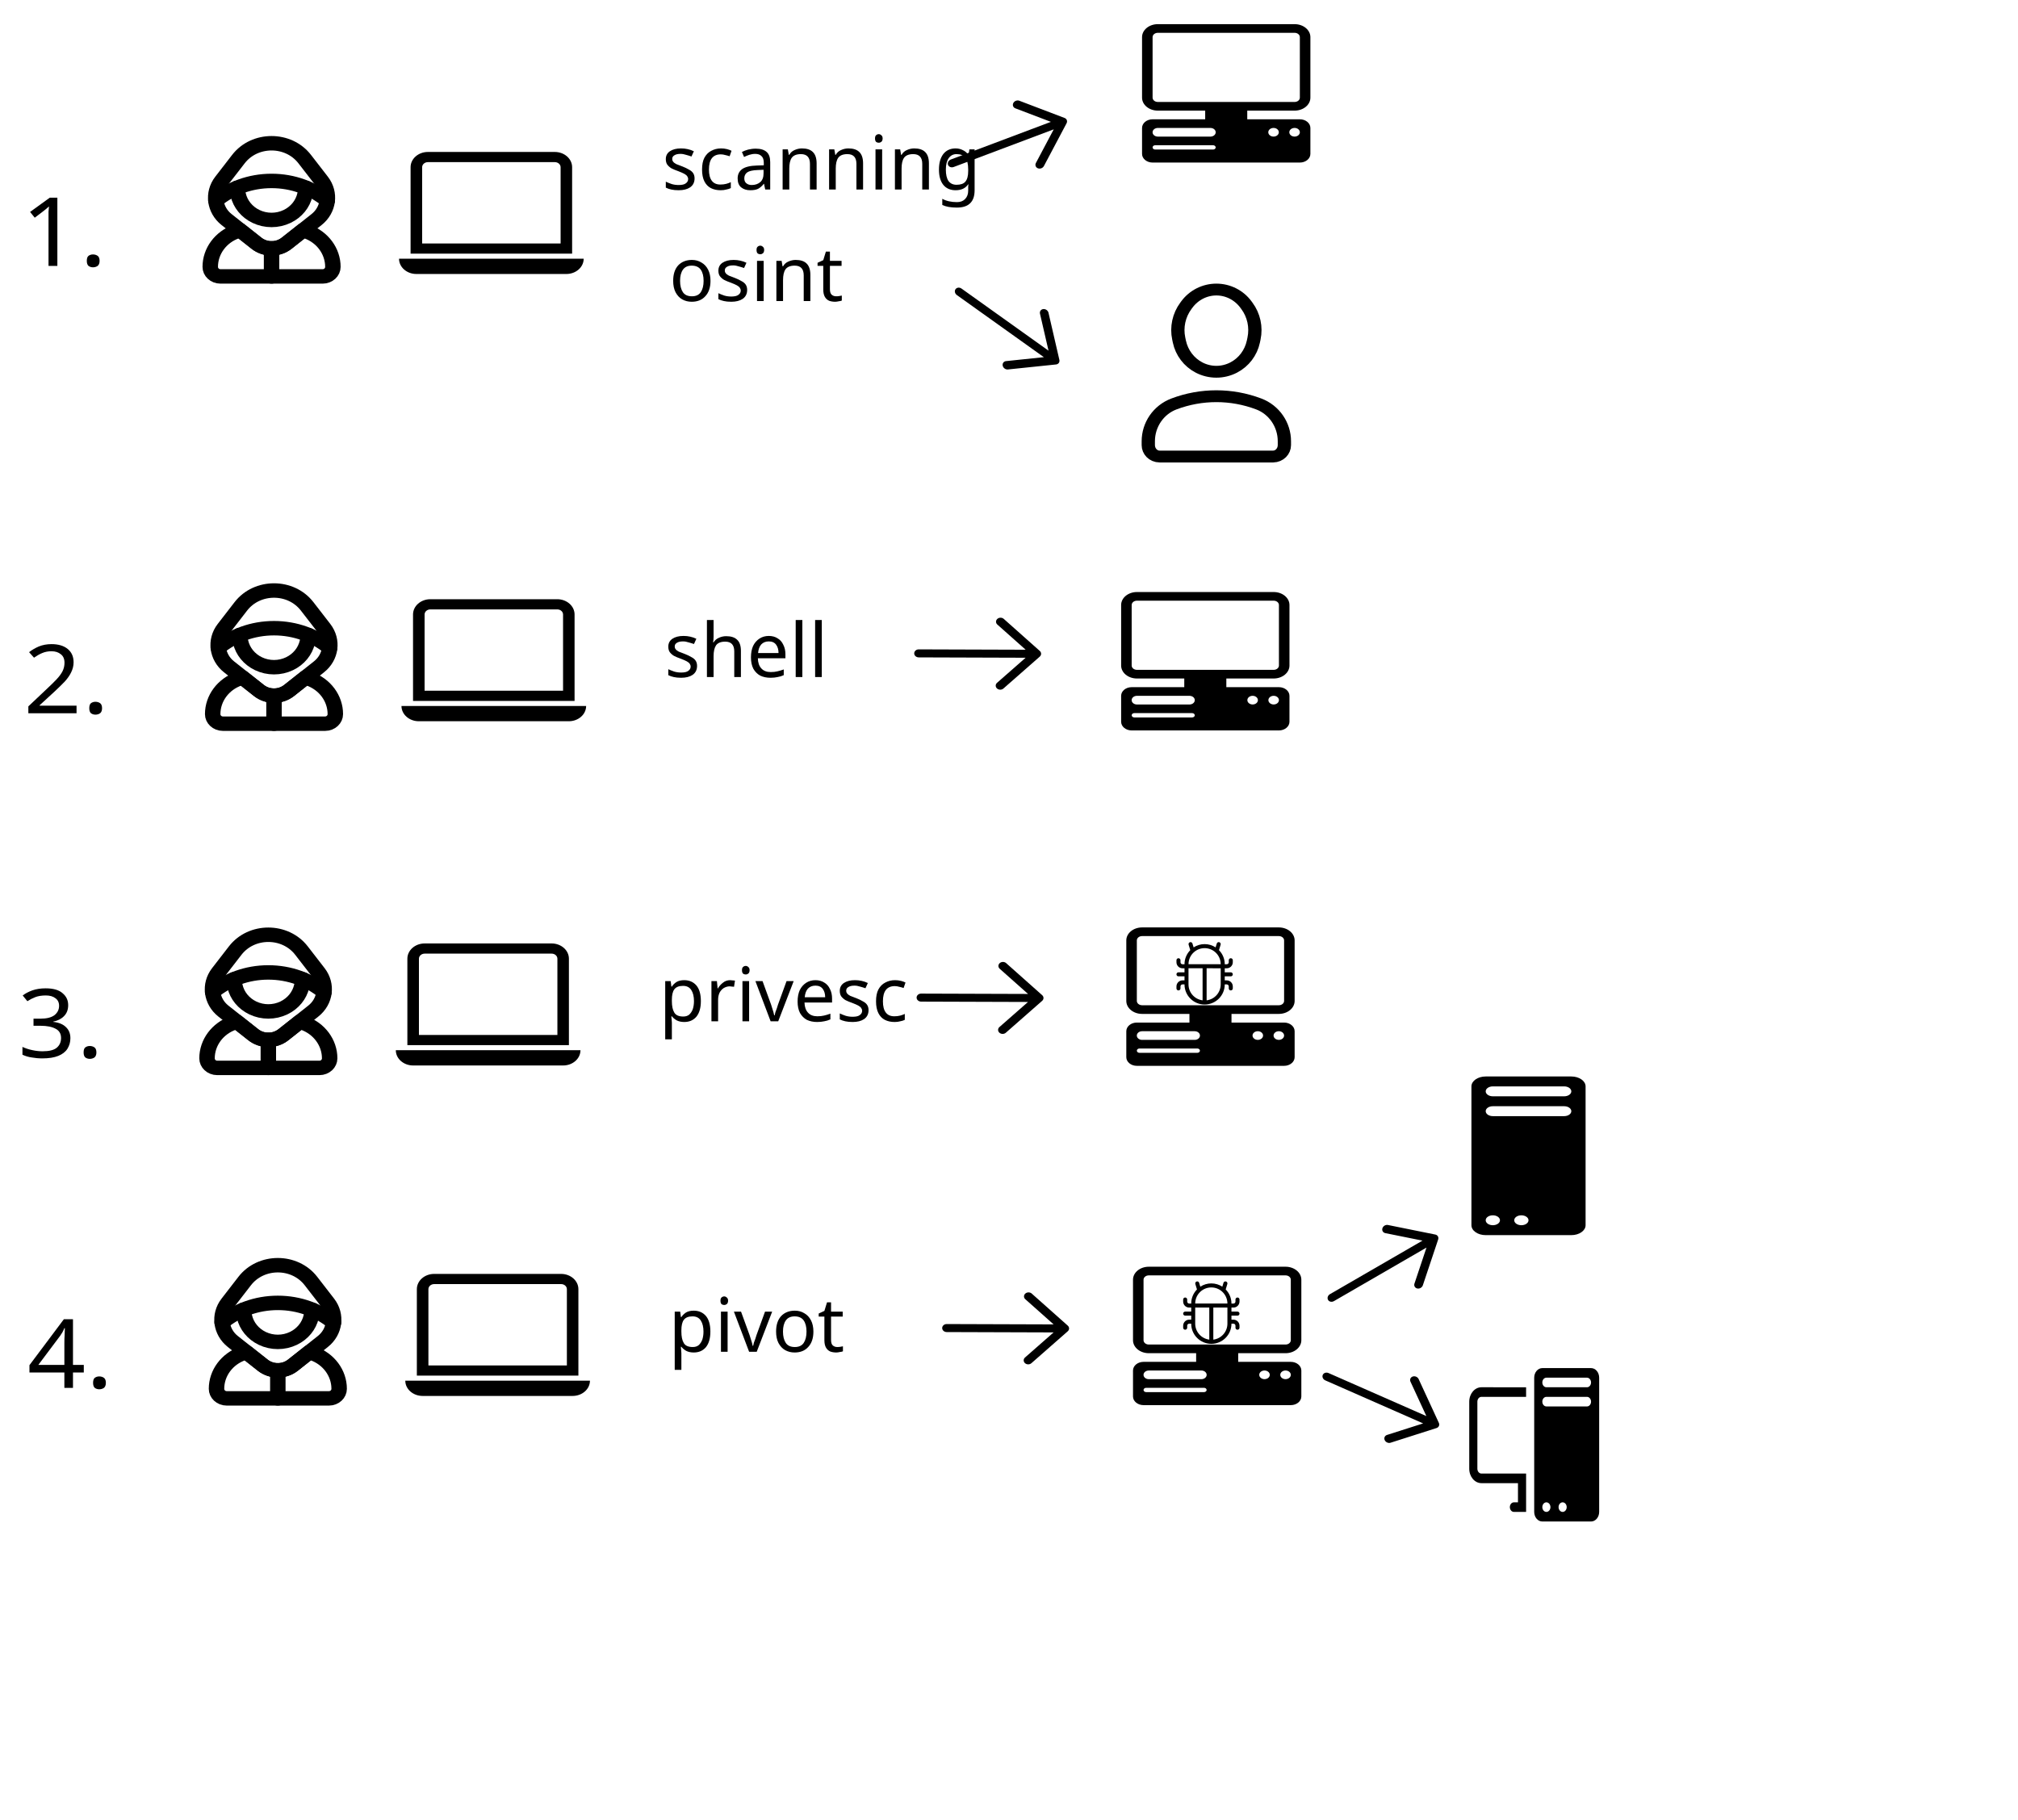
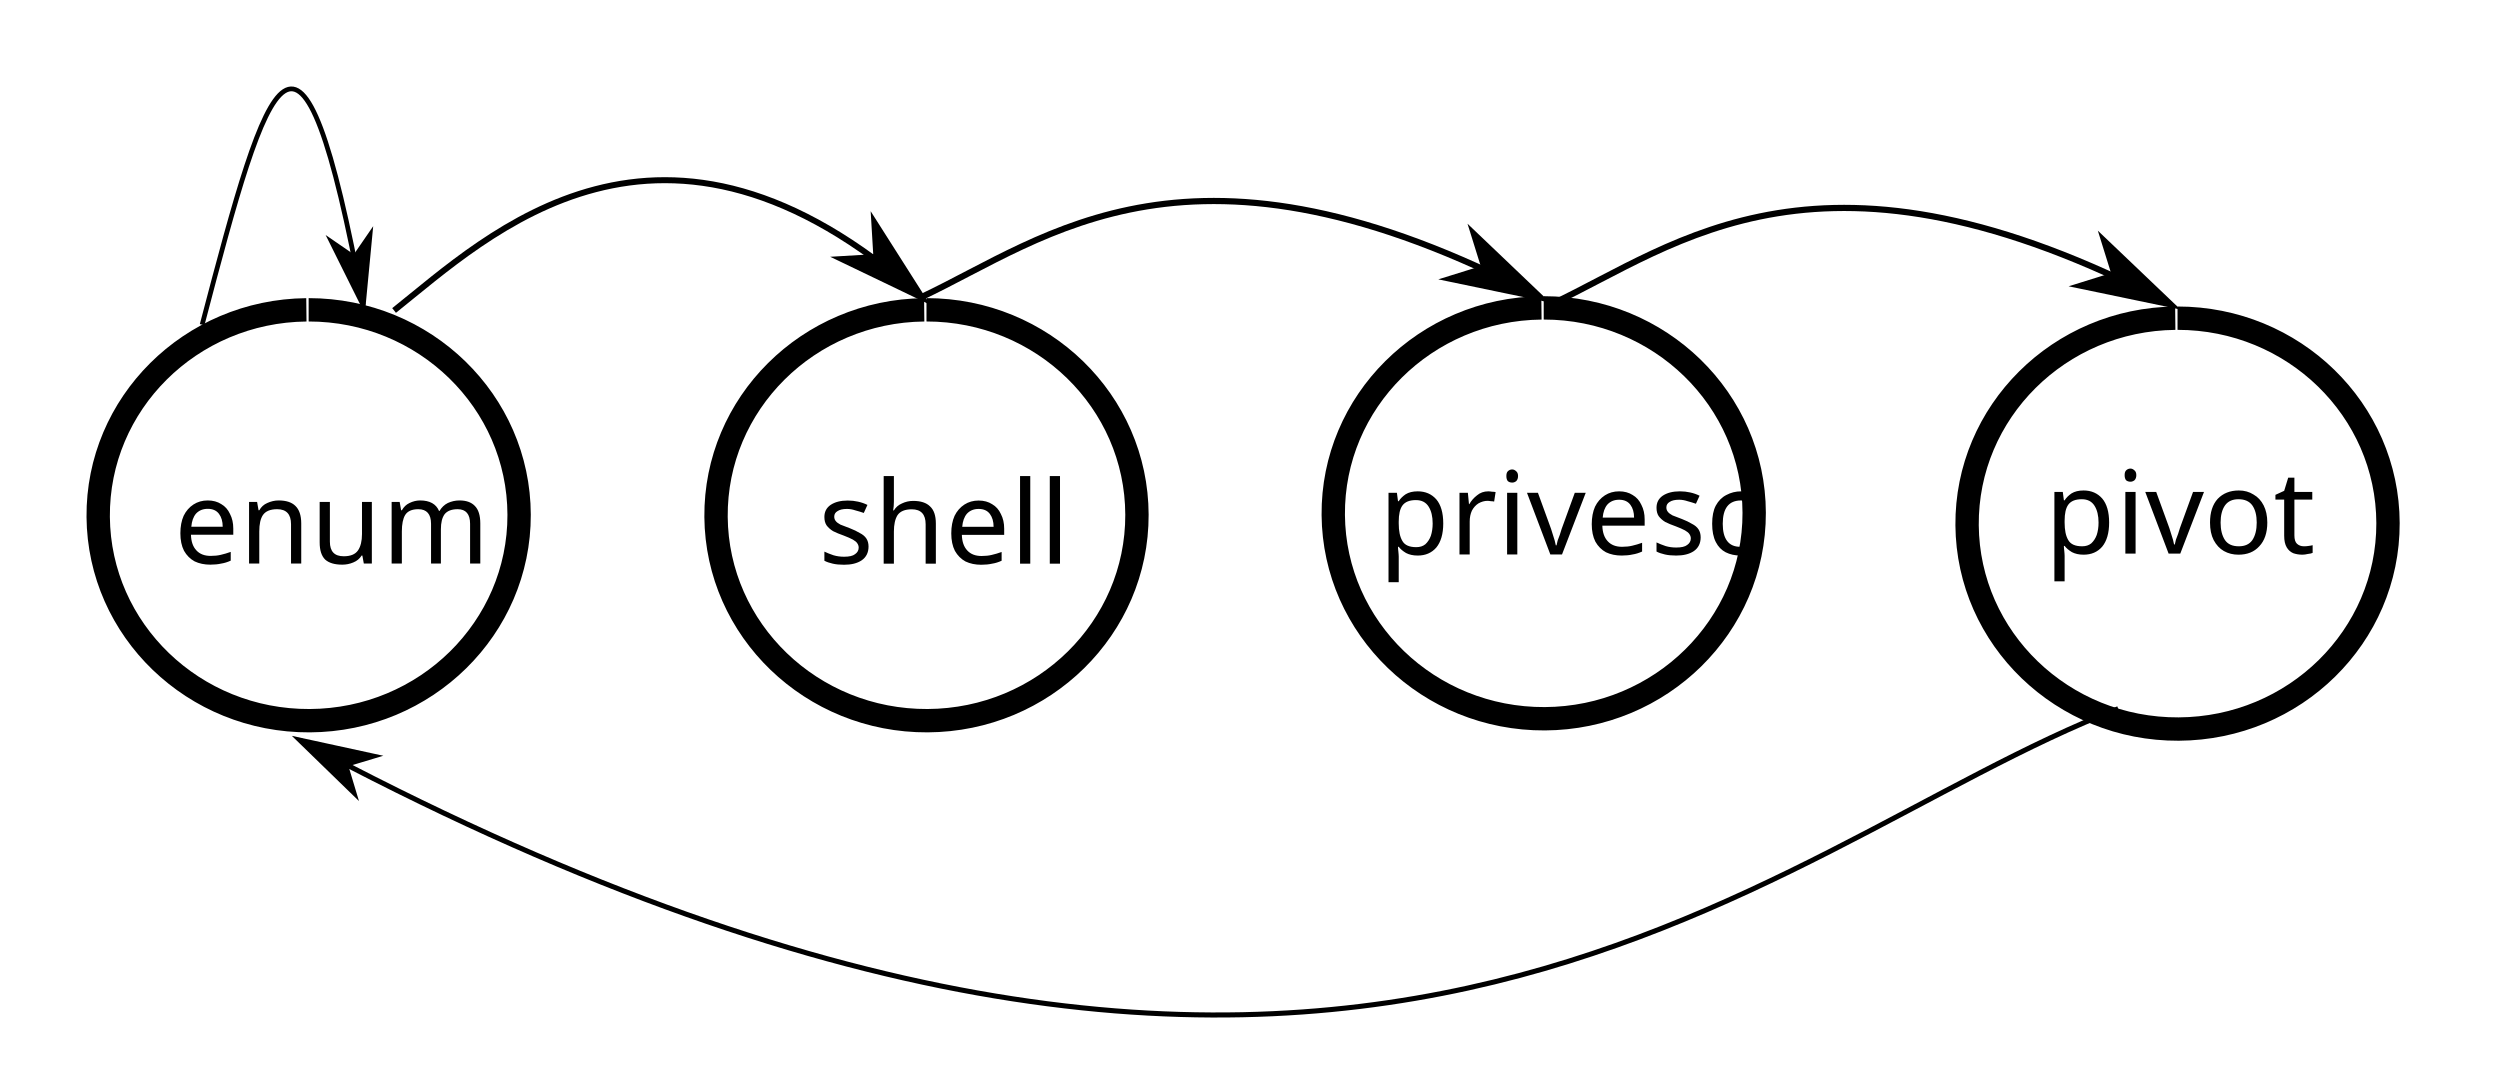
- <svg xmlns="http://www.w3.org/2000/svg" width="132.666mm" height="119.646mm" viewBox="0 0 132.666 119.646" version="1.1" id="svg983">
-   <defs id="defs980" />
-   <g id="layer1" transform="translate(-21.82247,-10.984)">
-     <g id="g2066" transform="matrix(0.6349148,0,0,0.593181,23.0311,-5.573226)">
-       <path d="m 22.947,53.428 c -0.01,0.004 -0.021,0.008 -0.031,0.012 l -0.325,0.122 c -1.639,0.614 -2.725,2.181 -2.725,3.932 0,0.584 0.474,1.058 1.058,1.058 h 10.583 c 0.584,0 1.058,-0.474 1.058,-1.058 0,-1.751 -1.086,-3.317 -2.725,-3.932 l -0.325,-0.122 c -0.01,-0.004 -0.021,-0.008 -0.031,-0.012 l -1.705,1.443 c -0.902,0.764 -2.224,0.764 -3.126,0 z" stroke="#c2ccde" stroke-linecap="round" stroke-linejoin="round" id="path888" style="fill:none;stroke:#000000;stroke-width:1.6;stroke-miterlimit:4;stroke-dasharray:none;stroke-opacity:1" />
-       <path d="m 22.784,45.545 c 1.69,-2.338 5.172,-2.338 6.861,0 l 1.75,2.421 c 0.972,1.345 0.745,3.211 -0.521,4.283 l -3.096,2.622 c -0.902,0.764 -2.224,0.764 -3.126,0 l -3.096,-2.622 c -1.266,-1.072 -1.493,-2.939 -0.521,-4.283 z" stroke="#c2ccde" stroke-linecap="round" stroke-linejoin="round" id="path890" style="fill:none;stroke:#000000;stroke-width:1.6;stroke-miterlimit:4;stroke-dasharray:none;stroke-opacity:1" />
-       <path d="m 20.447,50.136 c 1.54,-1.35 3.558,-2.168 5.768,-2.168 2.209,0 4.227,0.818 5.768,2.168" stroke="#c2ccde" stroke-linecap="round" stroke-linejoin="round" id="path892" style="fill:none;stroke:#000000;stroke-width:1.6;stroke-miterlimit:4;stroke-dasharray:none;stroke-opacity:1" />
-       <path d="m 22.631,48.733 c 0.013,0.164 0.037,0.328 0.071,0.49 l 0.059,0.277 c 0.222,1.036 0.897,1.918 1.84,2.402 1.013,0.52 2.214,0.52 3.227,0 0.943,-0.484 1.618,-1.366 1.84,-2.402 l 0.059,-0.277 c 0.035,-0.163 0.059,-0.327 0.071,-0.49" stroke="#c2ccde" stroke-linecap="round" stroke-linejoin="round" id="path894" style="fill:none;stroke:#000000;stroke-width:1.6;stroke-miterlimit:4;stroke-dasharray:none;stroke-opacity:1" />
-       <path d="m 26.215,55.444 v 3.108" stroke="#c2ccde" stroke-linecap="round" stroke-linejoin="round" id="path896" style="fill:none;stroke:#000000;stroke-width:1.6;stroke-miterlimit:4;stroke-dasharray:none;stroke-opacity:1" />
+ <svg xmlns="http://www.w3.org/2000/svg" width="107.057mm" height="45.869mm" viewBox="0 0 107.057 45.869" version="1.1" id="svg983">
+   <defs id="defs980">
+     <marker style="overflow:visible" id="Arrow1Lstart" refX="0" refY="0" orient="auto">
+       <path transform="matrix(0.8,0,0,0.8,10,0)" style="fill:context-stroke;fill-rule:evenodd;stroke:context-stroke;stroke-width:1pt" d="M 0,0 5,-5 -12.5,0 5,5 Z" id="path5228" />
+     </marker>
+     <marker style="overflow:visible" id="Arrow1Lend" refX="0" refY="0" orient="auto">
+       <path transform="matrix(-0.8,0,0,-0.8,-10,0)" style="fill:context-stroke;fill-rule:evenodd;stroke:context-stroke;stroke-width:1pt" d="M 0,0 5,-5 -12.5,0 5,5 Z" id="path5231" />
+     </marker>
+     <marker style="overflow:visible" id="Arrow1Lstart-6" refX="0" refY="0" orient="auto">
+       <path transform="matrix(0.8,0,0,0.8,10,0)" style="fill:context-stroke;fill-rule:evenodd;stroke:context-stroke;stroke-width:1pt" d="M 0,0 5,-5 -12.5,0 5,5 Z" id="path5228-7" />
+     </marker>
+     <marker style="overflow:visible" id="Arrow1Lend-5" refX="0" refY="0" orient="auto">
+       <path transform="matrix(-0.8,0,0,-0.8,-10,0)" style="fill:context-stroke;fill-rule:evenodd;stroke:context-stroke;stroke-width:1pt" d="M 0,0 5,-5 -12.5,0 5,5 Z" id="path5231-3" />
+     </marker>
+     <marker style="overflow:visible" id="Arrow1Lstart-0" refX="0" refY="0" orient="auto">
+       <path transform="matrix(0.8,0,0,0.8,10,0)" style="fill:context-stroke;fill-rule:evenodd;stroke:context-stroke;stroke-width:1pt" d="M 0,0 5,-5 -12.5,0 5,5 Z" id="path5228-9" />
+     </marker>
+     <marker style="overflow:visible" id="Arrow1Lend-3" refX="0" refY="0" orient="auto">
+       <path transform="matrix(-0.8,0,0,-0.8,-10,0)" style="fill:context-stroke;fill-rule:evenodd;stroke:context-stroke;stroke-width:1pt" d="M 0,0 5,-5 -12.5,0 5,5 Z" id="path5231-6" />
+     </marker>
+     <marker style="overflow:visible" id="Arrow1Lstart-0-6" refX="0" refY="0" orient="auto">
+       <path transform="matrix(0.8,0,0,0.8,10,0)" style="fill:context-stroke;fill-rule:evenodd;stroke:context-stroke;stroke-width:1pt" d="M 0,0 5,-5 -12.5,0 5,5 Z" id="path5228-9-2" />
+     </marker>
+     <marker style="overflow:visible" id="Arrow1Lend-3-6" refX="0" refY="0" orient="auto">
+       <path transform="matrix(-0.8,0,0,-0.8,-10,0)" style="fill:context-stroke;fill-rule:evenodd;stroke:context-stroke;stroke-width:1pt" d="M 0,0 5,-5 -12.5,0 5,5 Z" id="path5231-6-1" />
+     </marker>
+     <marker style="overflow:visible" id="Arrow1Lstart-7" refX="0" refY="0" orient="auto">
+       <path transform="matrix(0.8,0,0,0.8,10,0)" style="fill:context-stroke;fill-rule:evenodd;stroke:context-stroke;stroke-width:1pt" d="M 0,0 5,-5 -12.5,0 5,5 Z" id="path5228-92" />
+     </marker>
+     <marker style="overflow:visible" id="Arrow1Lend-0" refX="0" refY="0" orient="auto">
+       <path transform="matrix(-0.8,0,0,-0.8,-10,0)" style="fill:context-stroke;fill-rule:evenodd;stroke:context-stroke;stroke-width:1pt" d="M 0,0 5,-5 -12.5,0 5,5 Z" id="path5231-2" />
+     </marker>
+     <marker style="overflow:visible" id="Arrow1Lstart-0-7" refX="0" refY="0" orient="auto">
+       <path transform="matrix(0.8,0,0,0.8,10,0)" style="fill:context-stroke;fill-rule:evenodd;stroke:context-stroke;stroke-width:1pt" d="M 0,0 5,-5 -12.5,0 5,5 Z" id="path5228-9-5" />
+     </marker>
+     <marker style="overflow:visible" id="Arrow1Lend-3-9" refX="0" refY="0" orient="auto">
+       <path transform="matrix(-0.8,0,0,-0.8,-10,0)" style="fill:context-stroke;fill-rule:evenodd;stroke:context-stroke;stroke-width:1pt" d="M 0,0 5,-5 -12.5,0 5,5 Z" id="path5231-6-2" />
+     </marker>
+     <marker style="overflow:visible" id="Arrow1Lstart-0-8" refX="0" refY="0" orient="auto">
+       <path transform="matrix(0.8,0,0,0.8,10,0)" style="fill:context-stroke;fill-rule:evenodd;stroke:context-stroke;stroke-width:1pt" d="M 0,0 5,-5 -12.5,0 5,5 Z" id="path5228-9-9" />
+     </marker>
+     <marker style="overflow:visible" id="Arrow1Lend-3-7" refX="0" refY="0" orient="auto">
+       <path transform="matrix(-0.8,0,0,-0.8,-10,0)" style="fill:context-stroke;fill-rule:evenodd;stroke:context-stroke;stroke-width:1pt" d="M 0,0 5,-5 -12.5,0 5,5 Z" id="path5231-6-3" />
+     </marker>
+     <marker style="overflow:visible" id="Arrow1Lstart-0-7-1" refX="0" refY="0" orient="auto">
+       <path transform="matrix(0.8,0,0,0.8,10,0)" style="fill:context-stroke;fill-rule:evenodd;stroke:context-stroke;stroke-width:1pt" d="M 0,0 5,-5 -12.5,0 5,5 Z" id="path5228-9-5-2" />
+     </marker>
+     <marker style="overflow:visible" id="Arrow1Lend-3-9-9" refX="0" refY="0" orient="auto">
+       <path transform="matrix(-0.8,0,0,-0.8,-10,0)" style="fill:context-stroke;fill-rule:evenodd;stroke:context-stroke;stroke-width:1pt" d="M 0,0 5,-5 -12.5,0 5,5 Z" id="path5231-6-2-3" />
+     </marker>
+   </defs>
+   <g id="layer1" transform="translate(-28.84565,-24.40252)">
+     <path style="fill:none;stroke:#000000;stroke-width:0.265;stroke-linecap:butt;stroke-linejoin:miter;stroke-miterlimit:4;stroke-dasharray:none;stroke-opacity:1;marker-mid:url(#Arrow1Lstart-0);marker-end:url(#Arrow1Lend-3)" d="m 68.306,37.124 c 5.38,-2.532 11.551,-7.832 26.472,0" id="path5226-0" />
+     <path style="fill:none;stroke:#000000;stroke-width:0.257;stroke-linecap:butt;stroke-linejoin:miter;stroke-miterlimit:4;stroke-dasharray:none;stroke-opacity:1;marker-mid:url(#Arrow1Lstart-0-8);marker-end:url(#Arrow1Lend-3-7)" d="m 45.721,37.698 c 4.015,-3.196 11.451,-10.46 22.585,-0.574" id="path5226-0-6" />
+     <path style="fill:none;stroke:#000000;stroke-width:0.217;stroke-linecap:butt;stroke-linejoin:miter;stroke-miterlimit:4;stroke-dasharray:none;stroke-opacity:1;marker-mid:url(#Arrow1Lstart-0-7);marker-end:url(#Arrow1Lend-3-9)" d="m 119.553,54.752 c -15.41,5.922 -32.854,25.511 -77.84,1.36" id="path5226-0-2" />
+     <path style="fill:none;stroke:#000000;stroke-width:0.265;stroke-linecap:butt;stroke-linejoin:miter;stroke-miterlimit:4;stroke-dasharray:none;stroke-opacity:1;marker-mid:url(#Arrow1Lstart-0-7-1);marker-end:url(#Arrow1Lend-3-9-9)" d="m 95.298,37.421 c 5.38,-2.532 11.551,-7.832 26.472,0" id="path5226-0-2-1" />
+     <path style="fill:none;stroke:#000000;stroke-width:0.204;stroke-linecap:butt;stroke-linejoin:miter;stroke-miterlimit:4;stroke-dasharray:none;stroke-opacity:1;marker-mid:url(#Arrow1Lstart-6);marker-end:url(#Arrow1Lend-5)" d="M 37.502,38.306 C 40.366,27.38 41.694,22.867 44.397,37.453" id="path5226-5" />
+     <g id="g27997" transform="translate(-14.81667,3.704167)">
+       <text xml:space="preserve" style="font-size:4.939px;line-height:1.25;font-family:aakar;-inkscape-font-specification:aakar;stroke-width:0.265" x="78.716" y="44.836" id="text16288">
+         <tspan style="stroke-width:0.265" x="78.716" y="44.836" id="tspan16290">shell</tspan>
+       </text>
+       <path style="fill:none;fill-rule:evenodd;stroke:#000000;stroke-opacity:1" id="path2644-3-6-2" d="m 83.337,33.965 a 9.013,8.798 0 0 1 9.013,8.774 9.013,8.798 0 0 1 -8.964,8.821 9.013,8.798 0 0 1 -9.061,-8.726 9.013,8.798 0 0 1 8.915,-8.868" />
    </g>
-     <g id="g2059" transform="matrix(-2.867126,0,0,2.526983,288.3488,-347.2063)">
-       <path d="m 83.148,145.965 a 0.132,0.132 0 0 1 0.132,0.132 v 1.984 h -3.175 v -1.984 a 0.132,0.132 0 0 1 0.132,-0.132 z m -2.91,-0.265 a 0.397,0.397 0 0 0 -0.397,0.397 v 2.249 h 3.704 v -2.249 a 0.397,0.397 0 0 0 -0.397,-0.397 z m -0.661,2.778 h 4.233 a 0.397,0.397 0 0 1 -0.397,0.397 h -3.44 a 0.397,0.397 0 0 1 -0.397,-0.397 z" id="path2049" style="stroke-width:0.265" />
+     <g id="g28002" transform="translate(-13.75834,4.7625)">
+       <text xml:space="preserve" style="font-size:4.939px;line-height:1.25;font-family:aakar;-inkscape-font-specification:aakar;stroke-width:0.265" x="50.063" y="43.774" id="text13637">
+         <tspan id="tspan13635" style="stroke-width:0.265" x="50.063" y="43.774">enum</tspan>
+       </text>
+       <path style="fill:none;fill-rule:evenodd;stroke:#000000;stroke-opacity:1" id="path2644-3-6-2-7" d="m 55.821,32.907 a 9.013,8.798 0 0 1 9.013,8.774 9.013,8.798 0 0 1 -8.964,8.821 9.013,8.798 0 0 1 -9.061,-8.726 9.013,8.798 0 0 1 8.915,-8.868" />
    </g>
-     <path fill-rule="evenodd" d="m 84.64,29.999 a 0.298,0.263 35.529 0 1 0.395,-0.041 l 5.719,4.083 -0.563,-2.438 a 0.298,0.264 35.529 0 1 0.56,-0.058 l 0.716,3.099 a 0.298,0.263 35.529 0 1 -0.217,0.303 l -3.164,0.329 a 0.298,0.264 35.529 0 1 -0.127,-0.549 l 2.489,-0.259 -5.719,-4.083 a 0.298,0.263 35.529 0 1 -0.089,-0.387 z" id="path2080-5" style="stroke-width:0.56" />
-     <path fill-rule="evenodd" d="m 84.147,21.822 a 0.263,0.298 69.379 0 1 0.186,-0.351 l 6.577,-2.475 -2.338,-0.89 a 0.264,0.298 69.379 0 1 0.264,-0.498 l 2.973,1.132 a 0.263,0.298 69.379 0 1 0.131,0.349 l -1.489,2.811 A 0.264,0.298 69.379 0 1 89.924,21.7 l 1.172,-2.211 -6.577,2.475 A 0.263,0.298 69.379 0 1 84.147,21.822 Z" id="path2080-5-3" style="stroke-width:0.56" />
-     <g id="g1856" transform="matrix(1.586632,0,0,1.413934,-88.942,-197.725)">
-       <path d="m 122.56,168.838 h -4.7 c -0.26,0 -0.47,-0.238 -0.47,-0.532 v -0.178 c 0,-0.773 0.424,-1.464 1.063,-1.735 1.133,-0.48 2.381,-0.48 3.513,0 0.639,0.271 1.063,0.963 1.063,1.735 v 0.178 c 0,0.294 -0.21,0.532 -0.47,0.532 z" stroke="#c2ccde" stroke-linecap="round" stroke-linejoin="round" id="path1680" style="fill:none;stroke:#000000;stroke-width:0.55;stroke-miterlimit:4;stroke-dasharray:none;stroke-opacity:1" />
-       <path d="m 119.494,164.7 c 0.45,0.261 0.983,0.261 1.433,0 0.419,-0.243 0.718,-0.686 0.817,-1.207 l 0.026,-0.139 c 0.101,-0.532 -0.007,-1.088 -0.295,-1.524 l -0.042,-0.064 c -0.288,-0.436 -0.741,-0.693 -1.222,-0.693 -0.481,0 -0.934,0.257 -1.222,0.693 l -0.042,0.064 c -0.288,0.436 -0.396,0.992 -0.295,1.524 l 0.026,0.139 c 0.099,0.521 0.398,0.964 0.817,1.207 z" stroke="#c2ccde" stroke-linecap="round" stroke-linejoin="round" id="path1682" style="fill:none;stroke:#000000;stroke-width:0.55;stroke-miterlimit:4;stroke-dasharray:none;stroke-opacity:1" />
+     <g id="g28013" transform="translate(3.704167,8.466667)">
+       <g id="g28007" transform="translate(-23.81251,-6.879167)">
+         <path style="fill:none;fill-rule:evenodd;stroke:#000000;stroke-opacity:1" id="path2644-3-6" d="m 115.06,35.999 a 9.013,8.798 0 0 1 9.013,8.774 9.013,8.798 0 0 1 -8.964,8.821 9.013,8.798 0 0 1 -9.061,-8.726 9.013,8.798 0 0 1 8.915,-8.868" />
+         <text xml:space="preserve" style="font-size:4.939px;line-height:1.25;font-family:aakar;-inkscape-font-specification:aakar;stroke-width:0.265" x="107.994" y="46.557" id="text16288-2">
+           <tspan style="stroke-width:0.265" x="107.994" y="46.557" id="tspan16290-9">privesc</tspan>
+         </text>
+       </g>
    </g>
-     <text xml:space="preserve" style="font-style:normal;font-weight:normal;font-size:4.939px;line-height:1.25;font-family:sans-serif;fill:#000000;fill-opacity:1;stroke:none;stroke-width:0.265" x="65.814" y="30.778" id="text2410">
-       <tspan id="tspan2408" style="font-style:normal;font-variant:normal;font-weight:normal;font-stretch:normal;font-size:4.939px;font-family:aakar;-inkscape-font-specification:aakar;stroke-width:0.265" x="65.814" y="30.778">osint</tspan>
-     </text>
-     <text xml:space="preserve" style="font-style:normal;font-weight:normal;font-size:4.939px;line-height:1.25;font-family:sans-serif;fill:#000000;fill-opacity:1;stroke:none;stroke-width:0.265" x="65.345" y="23.446" id="text2410-6">
-       <tspan id="tspan2408-7" style="font-style:normal;font-variant:normal;font-weight:normal;font-stretch:normal;font-size:4.939px;font-family:aakar;-inkscape-font-specification:aakar;stroke-width:0.265" x="65.345" y="23.446">scanning</tspan>
-     </text>
-     <g id="g2078-4" transform="matrix(2.613735,0,0,2.148838,-295.1603,-271.7065)">
-       <path d="m 150.398,132.294 a 0.397,0.397 0 0 0 -0.397,0.397 v 1.852 a 0.397,0.397 0 0 0 0.397,0.397 h 1.191 v 0.265 h -1.323 a 0.265,0.265 0 0 0 -0.265,0.265 v 0.794 a 0.265,0.265 0 0 0 0.265,0.265 h 3.704 a 0.265,0.265 0 0 0 0.265,-0.265 v -0.794 a 0.265,0.265 0 0 0 -0.265,-0.265 h -1.323 v -0.265 h 1.191 a 0.397,0.397 0 0 0 0.397,-0.397 v -1.852 a 0.397,0.397 0 0 0 -0.397,-0.397 z m 0,0.265 h 3.44 a 0.132,0.132 0 0 1 0.132,0.132 v 1.852 a 0.132,0.132 0 0 1 -0.132,0.132 h -3.44 a 0.132,0.132 0 0 1 -0.132,-0.132 v -1.852 a 0.132,0.132 0 0 1 0.132,-0.132 z m 2.778,3.043 a 0.132,0.132 0 1 1 0.265,0 0.132,0.132 0 0 1 -0.265,0 z m 0.529,0 a 0.132,0.132 0 1 1 0.265,0 0.132,0.132 0 0 1 -0.265,0 z m -3.307,-0.132 h 1.323 a 0.132,0.132 0 0 1 0,0.265 h -1.323 a 0.132,0.132 0 0 1 0,-0.265 z m -0.132,0.595 a 0.066,0.066 0 0 1 0.066,-0.066 h 1.455 a 0.066,0.066 0 1 1 0,0.132 h -1.455 a 0.066,0.066 0 0 1 -0.066,-0.066 z" id="path2068-7" style="stroke-width:0.265" />
-     </g>
-     <text xml:space="preserve" style="font-style:normal;font-weight:normal;font-size:6.495px;line-height:1.25;font-family:sans-serif;fill:#000000;fill-opacity:1;stroke:none;stroke-width:0.162" x="22.425" y="29.456" id="text5894" transform="scale(1.03458,0.9665757)">
-       <tspan id="tspan5892" style="stroke-width:0.162" x="22.425" y="29.456">1.</tspan>
-     </text>
-     <g id="g2066-2" transform="matrix(0.6349148,0,0,0.593181,23.19159,23.83409)">
-       <path d="m 22.947,53.428 c -0.01,0.004 -0.021,0.008 -0.031,0.012 l -0.325,0.122 c -1.639,0.614 -2.725,2.181 -2.725,3.932 0,0.584 0.474,1.058 1.058,1.058 h 10.583 c 0.584,0 1.058,-0.474 1.058,-1.058 0,-1.751 -1.086,-3.317 -2.725,-3.932 l -0.325,-0.122 c -0.01,-0.004 -0.021,-0.008 -0.031,-0.012 l -1.705,1.443 c -0.902,0.764 -2.224,0.764 -3.126,0 z" stroke="#c2ccde" stroke-linecap="round" stroke-linejoin="round" id="path888-0" style="fill:none;stroke:#000000;stroke-width:1.6;stroke-miterlimit:4;stroke-dasharray:none;stroke-opacity:1" />
-       <path d="m 22.784,45.545 c 1.69,-2.338 5.172,-2.338 6.861,0 l 1.75,2.421 c 0.972,1.345 0.745,3.211 -0.521,4.283 l -3.096,2.622 c -0.902,0.764 -2.224,0.764 -3.126,0 l -3.096,-2.622 c -1.266,-1.072 -1.493,-2.939 -0.521,-4.283 z" stroke="#c2ccde" stroke-linecap="round" stroke-linejoin="round" id="path890-2" style="fill:none;stroke:#000000;stroke-width:1.6;stroke-miterlimit:4;stroke-dasharray:none;stroke-opacity:1" />
-       <path d="m 20.447,50.136 c 1.54,-1.35 3.558,-2.168 5.768,-2.168 2.209,0 4.227,0.818 5.768,2.168" stroke="#c2ccde" stroke-linecap="round" stroke-linejoin="round" id="path892-3" style="fill:none;stroke:#000000;stroke-width:1.6;stroke-miterlimit:4;stroke-dasharray:none;stroke-opacity:1" />
-       <path d="m 22.631,48.733 c 0.013,0.164 0.037,0.328 0.071,0.49 l 0.059,0.277 c 0.222,1.036 0.897,1.918 1.84,2.402 1.013,0.52 2.214,0.52 3.227,0 0.943,-0.484 1.618,-1.366 1.84,-2.402 l 0.059,-0.277 c 0.035,-0.163 0.059,-0.327 0.071,-0.49" stroke="#c2ccde" stroke-linecap="round" stroke-linejoin="round" id="path894-7" style="fill:none;stroke:#000000;stroke-width:1.6;stroke-miterlimit:4;stroke-dasharray:none;stroke-opacity:1" />
-       <path d="m 26.215,55.444 v 3.108" stroke="#c2ccde" stroke-linecap="round" stroke-linejoin="round" id="path896-5" style="fill:none;stroke:#000000;stroke-width:1.6;stroke-miterlimit:4;stroke-dasharray:none;stroke-opacity:1" />
-     </g>
-     <g id="g2059-9" transform="matrix(-2.867126,0,0,2.526983,288.5097,-317.7991)">
-       <path d="m 83.148,145.965 a 0.132,0.132 0 0 1 0.132,0.132 v 1.984 h -3.175 v -1.984 a 0.132,0.132 0 0 1 0.132,-0.132 z m -2.91,-0.265 a 0.397,0.397 0 0 0 -0.397,0.397 v 2.249 h 3.704 v -2.249 a 0.397,0.397 0 0 0 -0.397,-0.397 z m -0.661,2.778 h 4.233 a 0.397,0.397 0 0 1 -0.397,0.397 h -3.44 a 0.397,0.397 0 0 1 -0.397,-0.397 z" id="path2049-2" style="stroke-width:0.265" />
-     </g>
-     <path fill-rule="evenodd" d="m 81.924,53.942 a 0.298,0.263 0.19 0 1 0.299,-0.262 l 7.027,0.023 -1.87,-1.663 a 0.298,0.264 0.19 0 1 0.423,-0.371 l 2.376,2.114 a 0.298,0.263 0.19 0 1 -0.001,0.373 l -2.39,2.099 a 0.298,0.264 0.19 0 1 -0.421,-0.374 l 1.881,-1.651 -7.027,-0.023 a 0.298,0.263 0.19 0 1 -0.297,-0.264 z" id="path2080-5-3-7" style="stroke-width:0.56" />
-     <text xml:space="preserve" style="font-style:normal;font-weight:normal;font-size:4.939px;line-height:1.25;font-family:sans-serif;fill:#000000;fill-opacity:1;stroke:none;stroke-width:0.265" x="65.506" y="55.499" id="text2410-6-3">
-       <tspan id="tspan2408-7-1" style="font-style:normal;font-variant:normal;font-weight:normal;font-stretch:normal;font-size:4.939px;font-family:aakar;-inkscape-font-specification:aakar;stroke-width:0.265" x="65.506" y="55.499">shell</tspan>
-     </text>
-     <g id="g2078-4-9" transform="matrix(2.613735,0,0,2.148838,-296.5356,-234.3687)">
-       <path d="m 150.398,132.294 a 0.397,0.397 0 0 0 -0.397,0.397 v 1.852 a 0.397,0.397 0 0 0 0.397,0.397 h 1.191 v 0.265 h -1.323 a 0.265,0.265 0 0 0 -0.265,0.265 v 0.794 a 0.265,0.265 0 0 0 0.265,0.265 h 3.704 a 0.265,0.265 0 0 0 0.265,-0.265 v -0.794 a 0.265,0.265 0 0 0 -0.265,-0.265 h -1.323 v -0.265 h 1.191 a 0.397,0.397 0 0 0 0.397,-0.397 v -1.852 a 0.397,0.397 0 0 0 -0.397,-0.397 z m 0,0.265 h 3.44 a 0.132,0.132 0 0 1 0.132,0.132 v 1.852 a 0.132,0.132 0 0 1 -0.132,0.132 h -3.44 a 0.132,0.132 0 0 1 -0.132,-0.132 v -1.852 a 0.132,0.132 0 0 1 0.132,-0.132 z m 2.778,3.043 a 0.132,0.132 0 1 1 0.265,0 0.132,0.132 0 0 1 -0.265,0 z m 0.529,0 a 0.132,0.132 0 1 1 0.265,0 0.132,0.132 0 0 1 -0.265,0 z m -3.307,-0.132 h 1.323 a 0.132,0.132 0 0 1 0,0.265 h -1.323 a 0.132,0.132 0 0 1 0,-0.265 z m -0.132,0.595 a 0.066,0.066 0 0 1 0.066,-0.066 h 1.455 a 0.066,0.066 0 1 1 0,0.132 h -1.455 a 0.066,0.066 0 0 1 -0.066,-0.066 z" id="path2068-7-4" style="stroke-width:0.265" />
-     </g>
-     <text xml:space="preserve" style="font-style:normal;font-weight:normal;font-size:6.495px;line-height:1.25;font-family:sans-serif;fill:#000000;fill-opacity:1;stroke:none;stroke-width:0.162" x="22.581" y="59.88" id="text5894-7" transform="scale(1.03458,0.9665757)">
-       <tspan id="tspan5892-8" style="stroke-width:0.162" x="22.581" y="59.88">2.</tspan>
-     </text>
-     <g id="g2066-2-6" transform="matrix(0.6349148,0,0,0.593181,22.81931,46.46716)">
-       <path d="m 22.947,53.428 c -0.01,0.004 -0.021,0.008 -0.031,0.012 l -0.325,0.122 c -1.639,0.614 -2.725,2.181 -2.725,3.932 0,0.584 0.474,1.058 1.058,1.058 h 10.583 c 0.584,0 1.058,-0.474 1.058,-1.058 0,-1.751 -1.086,-3.317 -2.725,-3.932 l -0.325,-0.122 c -0.01,-0.004 -0.021,-0.008 -0.031,-0.012 l -1.705,1.443 c -0.902,0.764 -2.224,0.764 -3.126,0 z" stroke="#c2ccde" stroke-linecap="round" stroke-linejoin="round" id="path888-0-56" style="fill:none;stroke:#000000;stroke-width:1.6;stroke-miterlimit:4;stroke-dasharray:none;stroke-opacity:1" />
-       <path d="m 22.784,45.545 c 1.69,-2.338 5.172,-2.338 6.861,0 l 1.75,2.421 c 0.972,1.345 0.745,3.211 -0.521,4.283 l -3.096,2.622 c -0.902,0.764 -2.224,0.764 -3.126,0 l -3.096,-2.622 c -1.266,-1.072 -1.493,-2.939 -0.521,-4.283 z" stroke="#c2ccde" stroke-linecap="round" stroke-linejoin="round" id="path890-2-9" style="fill:none;stroke:#000000;stroke-width:1.6;stroke-miterlimit:4;stroke-dasharray:none;stroke-opacity:1" />
-       <path d="m 20.447,50.136 c 1.54,-1.35 3.558,-2.168 5.768,-2.168 2.209,0 4.227,0.818 5.768,2.168" stroke="#c2ccde" stroke-linecap="round" stroke-linejoin="round" id="path892-3-37" style="fill:none;stroke:#000000;stroke-width:1.6;stroke-miterlimit:4;stroke-dasharray:none;stroke-opacity:1" />
-       <path d="m 22.631,48.733 c 0.013,0.164 0.037,0.328 0.071,0.49 l 0.059,0.277 c 0.222,1.036 0.897,1.918 1.84,2.402 1.013,0.52 2.214,0.52 3.227,0 0.943,-0.484 1.618,-1.366 1.84,-2.402 l 0.059,-0.277 c 0.035,-0.163 0.059,-0.327 0.071,-0.49" stroke="#c2ccde" stroke-linecap="round" stroke-linejoin="round" id="path894-7-4" style="fill:none;stroke:#000000;stroke-width:1.6;stroke-miterlimit:4;stroke-dasharray:none;stroke-opacity:1" />
-       <path d="m 26.215,55.444 v 3.108" stroke="#c2ccde" stroke-linecap="round" stroke-linejoin="round" id="path896-5-5" style="fill:none;stroke:#000000;stroke-width:1.6;stroke-miterlimit:4;stroke-dasharray:none;stroke-opacity:1" />
-     </g>
-     <g id="g2059-9-2" transform="matrix(-2.867126,0,0,2.526983,288.1377,-295.166)">
-       <path d="m 83.148,145.965 a 0.132,0.132 0 0 1 0.132,0.132 v 1.984 h -3.175 v -1.984 a 0.132,0.132 0 0 1 0.132,-0.132 z m -2.91,-0.265 a 0.397,0.397 0 0 0 -0.397,0.397 v 2.249 h 3.704 v -2.249 a 0.397,0.397 0 0 0 -0.397,-0.397 z m -0.661,2.778 h 4.233 a 0.397,0.397 0 0 1 -0.397,0.397 h -3.44 a 0.397,0.397 0 0 1 -0.397,-0.397 z" id="path2049-2-5" style="stroke-width:0.265" />
-     </g>
-     <path fill-rule="evenodd" d="m 82.081,76.575 a 0.298,0.263 0.19 0 1 0.299,-0.262 l 7.027,0.023 -1.87,-1.663 a 0.298,0.264 0.19 0 1 0.423,-0.371 l 2.376,2.114 a 0.298,0.263 0.19 0 1 -10e-4,0.373 l -2.39,2.099 a 0.298,0.264 0.19 0 1 -0.421,-0.374 l 1.881,-1.651 -7.027,-0.023 A 0.298,0.263 0.19 0 1 82.081,76.575 Z" id="path2080-5-3-7-4" style="stroke-width:0.56" />
-     <text xml:space="preserve" style="font-style:normal;font-weight:normal;font-size:4.939px;line-height:1.25;font-family:sans-serif;fill:#000000;fill-opacity:1;stroke:none;stroke-width:0.265" x="65.134" y="78.132" id="text2410-6-3-7">
-       <tspan id="tspan2408-7-1-4" style="font-style:normal;font-variant:normal;font-weight:normal;font-stretch:normal;font-size:4.939px;font-family:aakar;-inkscape-font-specification:aakar;stroke-width:0.265" x="65.134" y="78.132">privesc</tspan>
-     </text>
-     <text xml:space="preserve" style="font-style:normal;font-weight:normal;font-size:6.495px;line-height:1.25;font-family:sans-serif;fill:#000000;fill-opacity:1;stroke:none;stroke-width:0.162" x="22.221" y="83.296" id="text5894-7-0" transform="scale(1.03458,0.9665757)">
-       <tspan id="tspan5892-8-7" style="stroke-width:0.162" x="22.221" y="83.296">3.</tspan>
-     </text>
-     <g id="g2066-2-4" transform="matrix(0.6349148,0,0,0.593181,23.44286,68.19477)">
-       <path d="m 22.947,53.428 c -0.01,0.004 -0.021,0.008 -0.031,0.012 l -0.325,0.122 c -1.639,0.614 -2.725,2.181 -2.725,3.932 0,0.584 0.474,1.058 1.058,1.058 h 10.583 c 0.584,0 1.058,-0.474 1.058,-1.058 0,-1.751 -1.086,-3.317 -2.725,-3.932 l -0.325,-0.122 c -0.01,-0.004 -0.021,-0.008 -0.031,-0.012 l -1.705,1.443 c -0.902,0.764 -2.224,0.764 -3.126,0 z" stroke="#c2ccde" stroke-linecap="round" stroke-linejoin="round" id="path888-0-5" style="fill:none;stroke:#000000;stroke-width:1.6;stroke-miterlimit:4;stroke-dasharray:none;stroke-opacity:1" />
-       <path d="m 22.784,45.545 c 1.69,-2.338 5.172,-2.338 6.861,0 l 1.75,2.421 c 0.972,1.345 0.745,3.211 -0.521,4.283 l -3.096,2.622 c -0.902,0.764 -2.224,0.764 -3.126,0 l -3.096,-2.622 c -1.266,-1.072 -1.493,-2.939 -0.521,-4.283 z" stroke="#c2ccde" stroke-linecap="round" stroke-linejoin="round" id="path890-2-0" style="fill:none;stroke:#000000;stroke-width:1.6;stroke-miterlimit:4;stroke-dasharray:none;stroke-opacity:1" />
-       <path d="m 20.447,50.136 c 1.54,-1.35 3.558,-2.168 5.768,-2.168 2.209,0 4.227,0.818 5.768,2.168" stroke="#c2ccde" stroke-linecap="round" stroke-linejoin="round" id="path892-3-3" style="fill:none;stroke:#000000;stroke-width:1.6;stroke-miterlimit:4;stroke-dasharray:none;stroke-opacity:1" />
-       <path d="m 22.631,48.733 c 0.013,0.164 0.037,0.328 0.071,0.49 l 0.059,0.277 c 0.222,1.036 0.897,1.918 1.84,2.402 1.013,0.52 2.214,0.52 3.227,0 0.943,-0.484 1.618,-1.366 1.84,-2.402 l 0.059,-0.277 c 0.035,-0.163 0.059,-0.327 0.071,-0.49" stroke="#c2ccde" stroke-linecap="round" stroke-linejoin="round" id="path894-7-6" style="fill:none;stroke:#000000;stroke-width:1.6;stroke-miterlimit:4;stroke-dasharray:none;stroke-opacity:1" />
-       <path d="m 26.215,55.444 v 3.108" stroke="#c2ccde" stroke-linecap="round" stroke-linejoin="round" id="path896-5-1" style="fill:none;stroke:#000000;stroke-width:1.6;stroke-miterlimit:4;stroke-dasharray:none;stroke-opacity:1" />
-     </g>
-     <g id="g2059-9-0" transform="matrix(-2.867126,0,0,2.526983,288.761,-273.4381)">
-       <path d="m 83.148,145.965 a 0.132,0.132 0 0 1 0.132,0.132 v 1.984 h -3.175 v -1.984 a 0.132,0.132 0 0 1 0.132,-0.132 z m -2.91,-0.265 a 0.397,0.397 0 0 0 -0.397,0.397 v 2.249 h 3.704 v -2.249 a 0.397,0.397 0 0 0 -0.397,-0.397 z m -0.661,2.778 h 4.233 a 0.397,0.397 0 0 1 -0.397,0.397 h -3.44 a 0.397,0.397 0 0 1 -0.397,-0.397 z" id="path2049-2-6" style="stroke-width:0.265" />
-     </g>
-     <path fill-rule="evenodd" d="m 83.763,98.302 a 0.298,0.263 0.19 0 1 0.299,-0.262 l 7.027,0.023 -1.87,-1.663 a 0.298,0.264 0.19 0 1 0.423,-0.371 l 2.376,2.114 a 0.298,0.263 0.19 0 1 -10e-4,0.373 l -2.39,2.099 a 0.298,0.264 0.19 0 1 -0.421,-0.374 l 1.881,-1.651 -7.027,-0.023 a 0.298,0.263 0.19 0 1 -0.297,-0.264 z" id="path2080-5-3-7-3" style="stroke-width:0.56" />
-     <path fill-rule="evenodd" d="m 109.131,96.451 a 0.263,0.298 59.949 0 1 0.126,-0.377 l 6.082,-3.519 -2.453,-0.495 a 0.264,0.298 59.949 0 1 0.178,-0.534 l 3.118,0.63 a 0.263,0.298 59.949 0 1 0.187,0.323 l -1.008,3.017 a 0.264,0.298 59.949 0 1 -0.552,-0.111 l 0.793,-2.373 -6.082,3.519 a 0.263,0.298 59.949 0 1 -0.39,-0.079 z" id="path2080-5-3-7-3-4" style="stroke-width:0.56" />
-     <path fill-rule="evenodd" d="m 108.783,101.383 a 0.298,0.263 23.745 0 1 0.379,-0.121 l 6.432,2.829 -1.049,-2.272 a 0.298,0.264 23.745 0 1 0.536,-0.171 l 1.333,2.888 a 0.298,0.263 23.745 0 1 -0.15,0.341 l -3.03,0.968 a 0.298,0.264 23.745 0 1 -0.236,-0.511 l 2.384,-0.761 -6.432,-2.829 a 0.298,0.263 23.745 0 1 -0.167,-0.361 z" id="path2080-5-3-7-3-4-7" style="stroke-width:0.56" />
-     <text xml:space="preserve" style="font-style:normal;font-weight:normal;font-size:4.939px;line-height:1.25;font-family:sans-serif;fill:#000000;fill-opacity:1;stroke:none;stroke-width:0.265" x="65.757" y="99.861" id="text2410-6-3-2">
-       <tspan id="tspan2408-7-1-0" style="font-style:normal;font-variant:normal;font-weight:normal;font-stretch:normal;font-size:4.939px;font-family:aakar;-inkscape-font-specification:aakar;stroke-width:0.265" x="65.757" y="99.861">pivot</tspan>
-     </text>
-     <text xml:space="preserve" style="font-style:normal;font-weight:normal;font-size:6.495px;line-height:1.25;font-family:sans-serif;fill:#000000;fill-opacity:1;stroke:none;stroke-width:0.162" x="22.823" y="105.774" id="text5894-7-5" transform="scale(1.03458,0.9665757)">
-       <tspan id="tspan5892-8-5" style="stroke-width:0.162" x="22.823" y="105.774">4.</tspan>
-     </text>
-     <path d="m 119.494,81.762 a 0.938,0.652 0 0 0 -0.938,0.652 v 9.128 a 0.938,0.652 0 0 0 0.938,0.652 h 5.629 a 0.938,0.652 0 0 0 0.938,-0.652 v -9.128 a 0.938,0.652 0 0 0 -0.938,-0.652 z m 0.469,9.128 a 0.469,0.326 0 1 1 0,0.652 0.469,0.326 0 0 1 0,-0.652 z m 1.876,0 a 0.469,0.326 0 1 1 0,0.652 0.469,0.326 0 0 1 0,-0.652 z m -2.345,-8.15 a 0.469,0.326 0 0 1 0.469,-0.326 h 4.691 a 0.469,0.326 0 0 1 0,0.652 h -4.691 a 0.469,0.326 0 0 1 -0.469,-0.326 z m 0.469,0.978 h 4.691 a 0.469,0.326 0 0 1 0,0.652 h -4.691 a 0.469,0.326 0 0 1 0,-0.652 z" id="path19229" style="stroke-width:0.782" />
-     <path d="m 122.683,101.566 a 0.534,0.63 0 0 1 0.534,-0.63 h 3.203 a 0.534,0.63 0 0 1 0.534,0.63 v 8.826 a 0.534,0.63 0 0 1 -0.534,0.63 h -3.203 a 0.534,0.63 0 0 1 -0.534,-0.63 z m 0.534,8.511 a 0.267,0.315 0 1 0 0.534,0 0.267,0.315 0 0 0 -0.534,0 z m 1.068,0 a 0.267,0.315 0 1 0 0.534,0 0.267,0.315 0 0 0 -0.534,0 z m -0.801,-8.511 a 0.267,0.315 0 0 0 0,0.63 h 2.669 a 0.267,0.315 0 0 0 0,-0.63 z m -0.267,1.576 a 0.267,0.315 0 0 0 0.267,0.315 h 2.669 a 0.267,0.315 0 0 0 0,-0.63 h -2.669 a 0.267,0.315 0 0 0 -0.267,0.315 z m -4.003,-0.946 a 0.801,0.946 0 0 0 -0.801,0.946 v 4.413 a 0.801,0.946 0 0 0 0.801,0.946 h 2.402 v 1.261 h -0.267 a 0.267,0.315 0 0 0 0,0.63 h 0.801 v -2.522 h -2.936 a 0.267,0.315 0 0 1 -0.267,-0.315 v -4.413 a 0.267,0.315 0 0 1 0.267,-0.315 h 2.936 v -0.63 z" id="path19238" style="stroke-width:0.58" />
-     <g id="g25209" transform="translate(0,-10.05417)">
-       <g id="g2078-4-9-6" transform="matrix(2.613735,0,0,2.148838,-295.7551,-179.9536)">
-         <path d="m 150.398,132.294 a 0.397,0.397 0 0 0 -0.397,0.397 v 1.852 a 0.397,0.397 0 0 0 0.397,0.397 h 1.191 v 0.265 h -1.323 a 0.265,0.265 0 0 0 -0.265,0.265 v 0.794 a 0.265,0.265 0 0 0 0.265,0.265 h 3.704 a 0.265,0.265 0 0 0 0.265,-0.265 v -0.794 a 0.265,0.265 0 0 0 -0.265,-0.265 h -1.323 v -0.265 h 1.191 a 0.397,0.397 0 0 0 0.397,-0.397 v -1.852 a 0.397,0.397 0 0 0 -0.397,-0.397 z m 0,0.265 h 3.44 a 0.132,0.132 0 0 1 0.132,0.132 v 1.852 a 0.132,0.132 0 0 1 -0.132,0.132 h -3.44 a 0.132,0.132 0 0 1 -0.132,-0.132 v -1.852 a 0.132,0.132 0 0 1 0.132,-0.132 z m 2.778,3.043 a 0.132,0.132 0 1 1 0.265,0 0.132,0.132 0 0 1 -0.265,0 z m 0.529,0 a 0.132,0.132 0 1 1 0.265,0 0.132,0.132 0 0 1 -0.265,0 z m -3.307,-0.132 h 1.323 a 0.132,0.132 0 0 1 0,0.265 h -1.323 a 0.132,0.132 0 0 1 0,-0.265 z m -0.132,0.595 a 0.066,0.066 0 0 1 0.066,-0.066 h 1.455 a 0.066,0.066 0 1 1 0,0.132 h -1.455 a 0.066,0.066 0 0 1 -0.066,-0.066 z" id="path2068-7-4-1" style="stroke-width:0.265" />
-       </g>
-       <path d="m 100.491,105.296 a 0.132,0.132 0 0 1 0.165,0.088 l 0.077,0.253 a 1.317,1.317 0 0 1 0.723,-0.215 c 0.266,0 0.515,0.079 0.723,0.215 l 0.077,-0.253 a 0.132,0.132 0 1 1 0.253,0.077 l -0.108,0.358 a 1.319,1.319 0 0 1 0.379,0.927 h 0.132 a 0.132,0.132 0 0 0 0.132,-0.132 v -0.132 a 0.132,0.132 0 0 1 0.265,0 v 0.132 a 0.397,0.397 0 0 1 -0.397,0.397 h -0.132 v 0.265 h 0.397 a 0.132,0.132 0 0 1 0,0.265 h -0.397 v 0.265 h 0.132 a 0.397,0.397 0 0 1 0.397,0.397 v 0.132 a 0.132,0.132 0 1 1 -0.265,0 v -0.132 a 0.132,0.132 0 0 0 -0.132,-0.132 h -0.132 a 1.323,1.323 0 0 1 -2.646,0 h -0.132 a 0.132,0.132 0 0 0 -0.132,0.132 v 0.132 a 0.132,0.132 0 1 1 -0.265,0 v -0.132 a 0.397,0.397 0 0 1 0.397,-0.397 h 0.132 v -0.265 h -0.397 a 0.132,0.132 0 0 1 0,-0.265 h 0.397 v -0.265 h -0.132 a 0.397,0.397 0 0 1 -0.397,-0.397 v -0.132 a 0.132,0.132 0 0 1 0.265,0 v 0.132 a 0.132,0.132 0 0 0 0.132,0.132 h 0.132 c 0,-0.361 0.145,-0.688 0.379,-0.927 l -0.108,-0.358 a 0.132,0.132 0 0 1 0.088,-0.165 z m -0.094,1.714 v 1.058 a 1.058,1.058 0 0 0 0.926,1.05 v -2.109 z m 1.191,0 v 2.109 a 1.058,1.058 0 0 0 0.926,-1.05 v -1.058 z m 0.926,-0.265 a 1.055,1.055 0 0 0 -0.353,-0.789 1.054,1.054 0 0 0 -0.705,-0.269 1.054,1.054 0 0 0 -0.706,0.269 1.055,1.055 0 0 0 -0.353,0.789 z" id="path25095-8" style="stroke-width:0.265" />
-     </g>
-     <g id="g25209-6" transform="translate(-0.4407405,-32.36265)">
-       <g id="g2078-4-9-6-8" transform="matrix(2.613735,0,0,2.148838,-295.7551,-179.9536)">
-         <path d="m 150.398,132.294 a 0.397,0.397 0 0 0 -0.397,0.397 v 1.852 a 0.397,0.397 0 0 0 0.397,0.397 h 1.191 v 0.265 h -1.323 a 0.265,0.265 0 0 0 -0.265,0.265 v 0.794 a 0.265,0.265 0 0 0 0.265,0.265 h 3.704 a 0.265,0.265 0 0 0 0.265,-0.265 v -0.794 a 0.265,0.265 0 0 0 -0.265,-0.265 h -1.323 v -0.265 h 1.191 a 0.397,0.397 0 0 0 0.397,-0.397 v -1.852 a 0.397,0.397 0 0 0 -0.397,-0.397 z m 0,0.265 h 3.44 a 0.132,0.132 0 0 1 0.132,0.132 v 1.852 a 0.132,0.132 0 0 1 -0.132,0.132 h -3.44 a 0.132,0.132 0 0 1 -0.132,-0.132 v -1.852 a 0.132,0.132 0 0 1 0.132,-0.132 z m 2.778,3.043 a 0.132,0.132 0 1 1 0.265,0 0.132,0.132 0 0 1 -0.265,0 z m 0.529,0 a 0.132,0.132 0 1 1 0.265,0 0.132,0.132 0 0 1 -0.265,0 z m -3.307,-0.132 h 1.323 a 0.132,0.132 0 0 1 0,0.265 h -1.323 a 0.132,0.132 0 0 1 0,-0.265 z m -0.132,0.595 a 0.066,0.066 0 0 1 0.066,-0.066 h 1.455 a 0.066,0.066 0 1 1 0,0.132 h -1.455 a 0.066,0.066 0 0 1 -0.066,-0.066 z" id="path2068-7-4-1-8" style="stroke-width:0.265" />
-       </g>
-       <path d="m 100.491,105.296 a 0.132,0.132 0 0 1 0.165,0.088 l 0.077,0.253 a 1.317,1.317 0 0 1 0.723,-0.215 c 0.266,0 0.515,0.079 0.723,0.215 l 0.077,-0.253 a 0.132,0.132 0 1 1 0.253,0.077 l -0.108,0.358 a 1.319,1.319 0 0 1 0.379,0.927 h 0.132 a 0.132,0.132 0 0 0 0.132,-0.132 v -0.132 a 0.132,0.132 0 0 1 0.265,0 v 0.132 a 0.397,0.397 0 0 1 -0.397,0.397 h -0.132 v 0.265 h 0.397 a 0.132,0.132 0 0 1 0,0.265 h -0.397 v 0.265 h 0.132 a 0.397,0.397 0 0 1 0.397,0.397 v 0.132 a 0.132,0.132 0 1 1 -0.265,0 v -0.132 a 0.132,0.132 0 0 0 -0.132,-0.132 h -0.132 a 1.323,1.323 0 0 1 -2.646,0 h -0.132 a 0.132,0.132 0 0 0 -0.132,0.132 v 0.132 a 0.132,0.132 0 1 1 -0.265,0 v -0.132 a 0.397,0.397 0 0 1 0.397,-0.397 h 0.132 v -0.265 h -0.397 a 0.132,0.132 0 0 1 0,-0.265 h 0.397 v -0.265 h -0.132 a 0.397,0.397 0 0 1 -0.397,-0.397 v -0.132 a 0.132,0.132 0 0 1 0.265,0 v 0.132 a 0.132,0.132 0 0 0 0.132,0.132 h 0.132 c 0,-0.361 0.145,-0.688 0.379,-0.927 l -0.108,-0.358 a 0.132,0.132 0 0 1 0.088,-0.165 z m -0.094,1.714 v 1.058 a 1.058,1.058 0 0 0 0.926,1.05 v -2.109 z m 1.191,0 v 2.109 a 1.058,1.058 0 0 0 0.926,-1.05 v -1.058 z m 0.926,-0.265 a 1.055,1.055 0 0 0 -0.353,-0.789 1.054,1.054 0 0 0 -0.705,-0.269 1.054,1.054 0 0 0 -0.706,0.269 1.055,1.055 0 0 0 -0.353,0.789 z" id="path25095-8-4" style="stroke-width:0.265" />
+     <g id="g28018" transform="translate(21.69584,-13.75834)">
+       <path style="fill:none;fill-rule:evenodd;stroke:#000000;stroke-opacity:1" id="path2644-3-6-1" d="m 100.398,51.786 a 9.013,8.798 0 0 1 9.013,8.774 9.013,8.798 0 0 1 -8.964,8.821 9.013,8.798 0 0 1 -9.061,-8.726 9.013,8.798 0 0 1 8.915,-8.868" />
+       <text xml:space="preserve" style="font-size:4.939px;line-height:1.25;font-family:aakar;-inkscape-font-specification:aakar;stroke-width:0.265" x="94.702" y="61.865" id="text26498">
+         <tspan id="tspan26496" style="stroke-width:0.265" x="94.702" y="61.865">pivot</tspan>
+       </text>
    </g>
  </g>
</svg>
